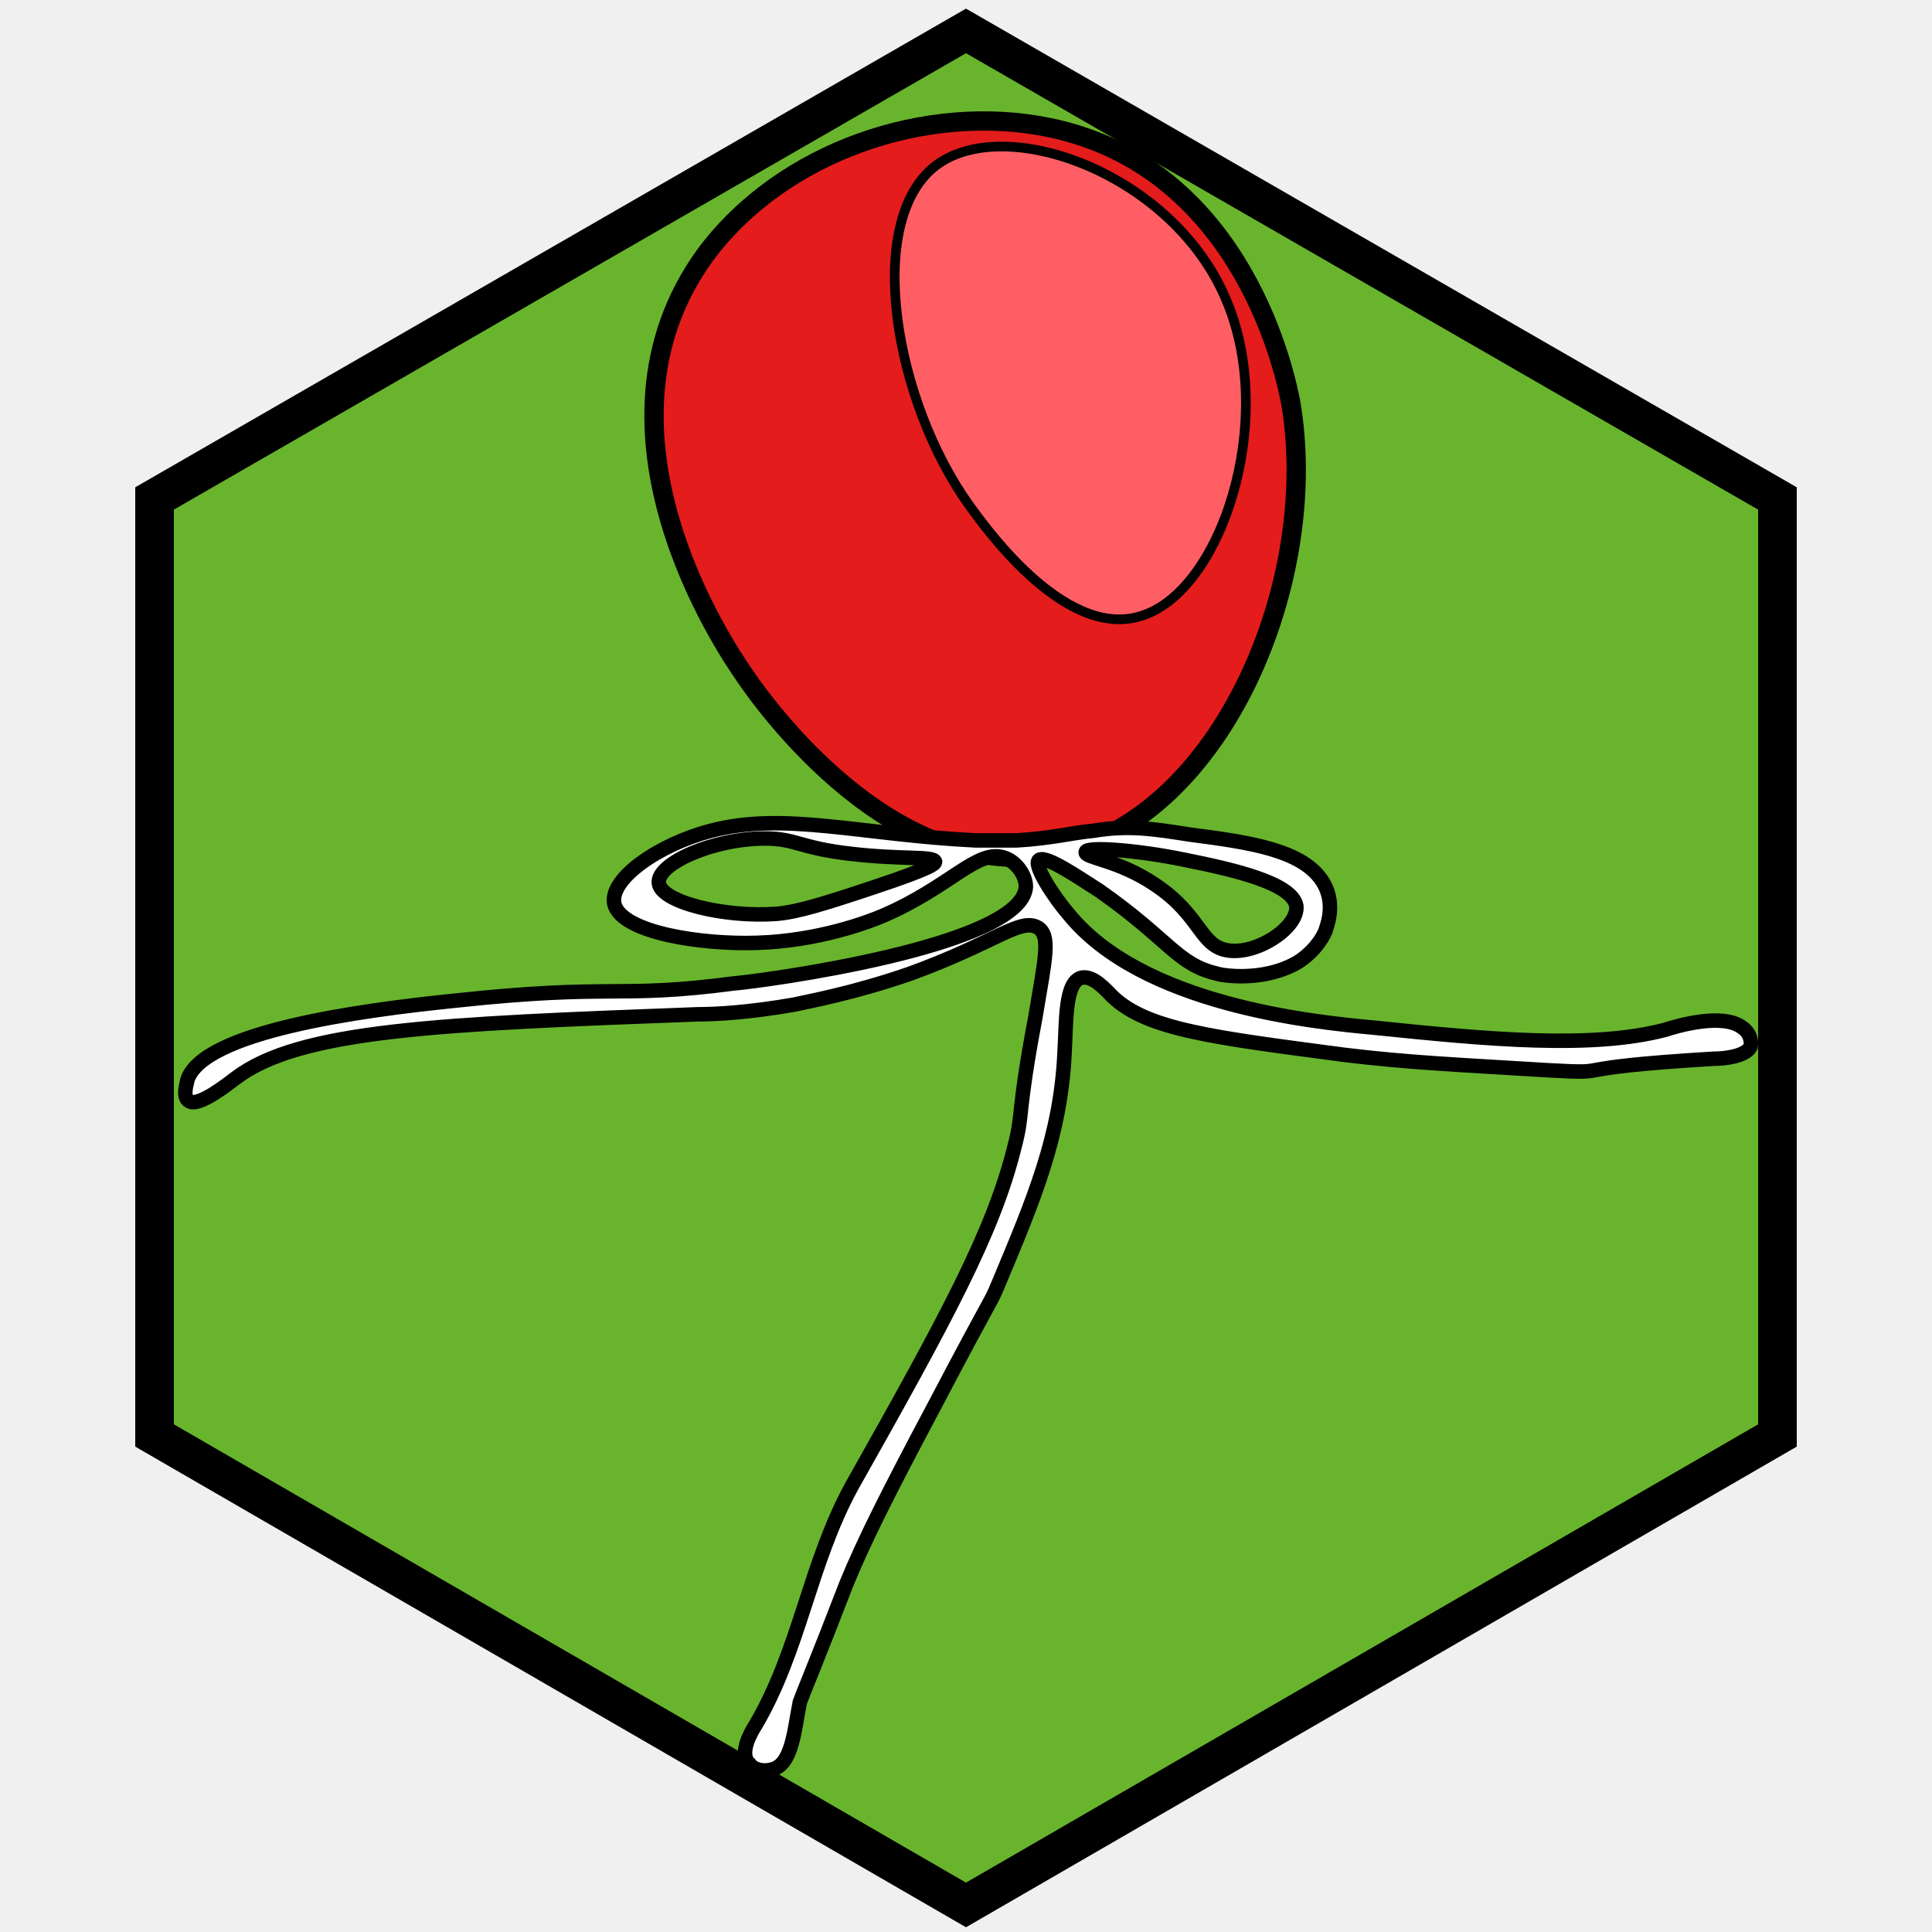
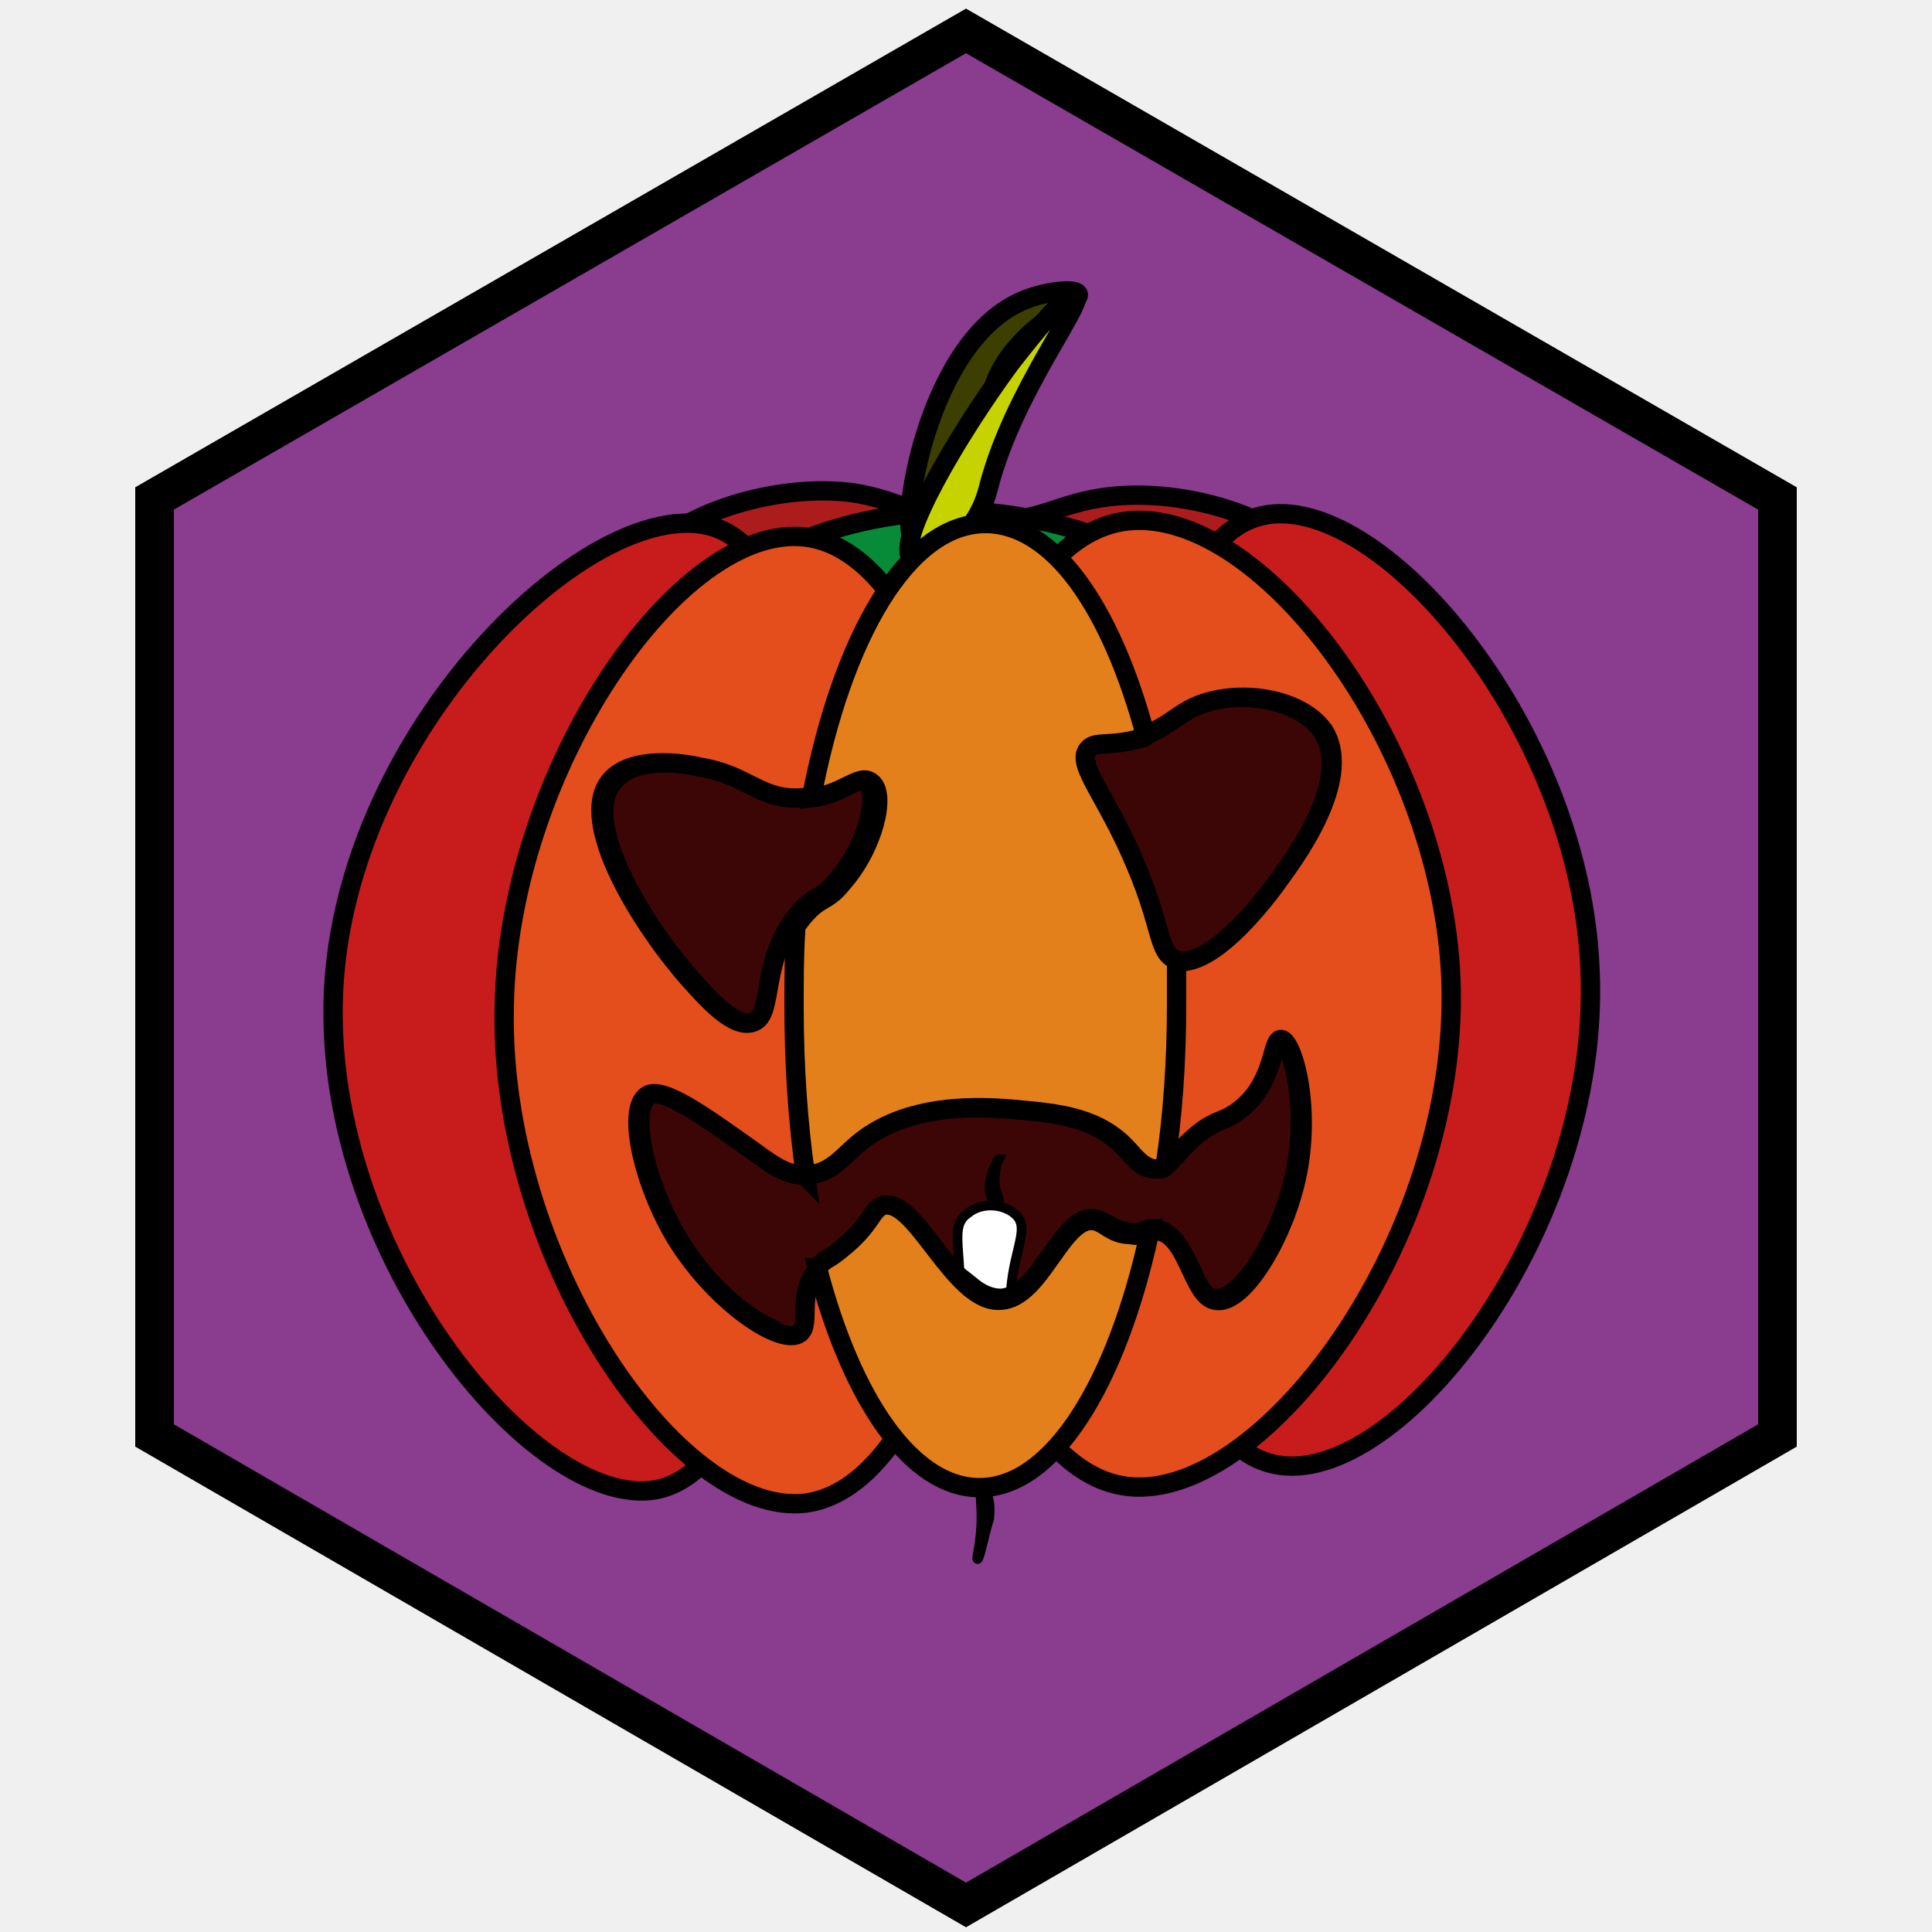
<svg xmlns="http://www.w3.org/2000/svg" version="1.1" id="Ebene_1" x="0px" y="0px" viewBox="0 0 100 100" style="enable-background:new 0 0 100 100;" xml:space="preserve">
  <style type="text/css">
- 	.st0{fill:#69B42D;stroke:#000000;stroke-width:2;stroke-miterlimit:10;}
- 	.st1{fill:#69B42D;stroke:#000000;stroke-width:0.5;stroke-miterlimit:10;}
- 	.st2{fill:#E41C1C;stroke:#000000;stroke-miterlimit:10;}
- 	.st3{fill:#FF5F64;stroke:#000000;stroke-width:0.5;stroke-miterlimit:10;}
- 	.st4{fill:#FFFFFF;stroke:#000000;stroke-width:0.75;stroke-miterlimit:10;}
+ 	.st0{fill:#8A3C8F;stroke:#000000;stroke-width:2;stroke-miterlimit:10;}
+ 	.st1{fill:#3C0606;stroke:#000000;stroke-miterlimit:10;}
+ 	.st2{fill:#FFFFFF;stroke:#000000;stroke-width:0.5;stroke-miterlimit:10;}
+ 	.st3{stroke:#000000;stroke-width:0.5;stroke-miterlimit:10;}
+ 	.st4{fill:#AC1C1C;stroke:#000000;stroke-miterlimit:10;}
+ 	.st5{fill:#078B38;stroke:#000000;stroke-miterlimit:10;}
+ 	.st6{fill:#3C3F00;stroke:#000000;stroke-miterlimit:10;}
+ 	.st7{fill:#C6D300;stroke:#000000;stroke-miterlimit:10;}
+ 	.st8{fill:#C81C1C;stroke:#000000;stroke-miterlimit:10;}
+ 	.st9{fill:#E44E1C;stroke:#000000;stroke-miterlimit:10;}
+ 	.st10{fill:#E4801C;stroke:#000000;stroke-miterlimit:10;}
</style>
-   <g id="Ebene_1_00000105394206495958893710000000907105606858611385_">
+   <g id="Ebene_1_00000009555231547046583080000011892253992037278349_">
    <g id="Ebene_2_00000037695081456361326870000000537167486581588369_">
	</g>
    <g id="Ebene_1_00000061445211855329728190000003209767103334527892_">
      <polygon class="st0" points="8,25.8 50,1.6 92,25.8 92,74.3 50,98.6 8,74.3   " />
    </g>
-     <path class="st1" d="M62.1,86.1" />
  </g>
-   <path class="st2" d="M54.3,6.6C48,5.3,40.5,7.8,36.5,13.2c-6.6,9.1,1.1,20.4,2,21.7c1,1.5,7.9,11.2,16.4,9.2  c8.4-1.9,13.5-14.1,11.9-23.3C66.6,19.8,64.5,8.7,54.3,6.6z" />
-   <path class="st3" d="M48.4,8.6c-3.7,2.9-2.1,12.2,1.8,17.6c0.6,0.8,4.8,6.9,8.8,5.7c4.2-1.2,7.1-10.1,4.5-16.3  C60.8,9,52,5.8,48.4,8.6z" />
-   <path class="st4" d="M90.2,53.2c-1-0.8-3.4-0.1-4,0.1c-3.8,1-9.2,0.5-15-0.1c-3.3-0.3-12.1-1.2-15.9-5.9c-0.7-0.8-1.9-2.6-1.5-2.8  c0.4-0.2,2,0.9,3.1,1.6c3.7,2.6,4,3.8,6.1,4.3c0.3,0.1,2.3,0.4,4-0.5c0.4-0.2,1.2-0.8,1.6-1.7c0-0.1,0.6-1.3-0.1-2.5  c-1-1.7-3.8-2.1-6.9-2.5c-1.9-0.3-3.2-0.5-5-0.2c-1.1,0.1-2.2,0.4-4,0.5c-0.9,0-1.7,0-2.1,0c-6-0.3-9.9-1.5-13.7-0.5  c-2.7,0.7-5.3,2.5-5,3.8c0.4,1.5,4.6,2.1,7.4,2c3.2-0.1,5.8-1.1,6.5-1.4c3.5-1.5,4.9-3.5,6.3-3c0.6,0.2,1.1,0.9,1.1,1.5  c-0.2,3.1-13.8,4.9-15.1,5c-6.1,0.8-6.2,0-14.5,0.9c-4.9,0.5-13,1.6-13.8,4.1c0,0.1-0.3,0.9,0.1,1.1c0.5,0.3,2-0.9,2.4-1.2  c3.3-2.5,10.5-2.8,23.9-3.3c1,0,2.7-0.1,5-0.5c0.9-0.2,3.1-0.6,6-1.6c4.4-1.6,5.7-2.9,6.6-2.4c0.7,0.4,0.4,1.6-0.1,4.6  c-1,5.3-0.6,4.9-1.1,6.8c-1.1,4.4-3.5,8.8-8.4,17.5c-2.2,4-2.7,8.5-5,12.4c-0.2,0.3-0.9,1.5-0.3,2c0.2,0.3,0.7,0.4,1.1,0.3  c1.1-0.2,1.2-2,1.5-3.5c0.1-0.3,0.9-2.2,2.4-6.1c0.9-2.2,2.1-4.6,4.6-9.3c3.2-6.1,2.8-5.1,3.3-6.3c1.8-4.3,3.2-7.6,3.4-11.9  c0.1-1.6,0-3.7,0.9-3.9c0.6-0.1,1.2,0.6,1.6,1c1.8,1.7,5.2,2.1,12,3c3.3,0.4,5.7,0.5,10.6,0.8c3.7,0.2,0.2-0.1,8.5-0.6  c0.5,0,1.6-0.1,1.9-0.6C90.7,53.8,90.5,53.4,90.2,53.2z M61.3,44.5c2.5,0.5,5.6,1.2,5.8,2.4c0.1,1.1-2,2.5-3.5,2.3  c-1.5-0.2-1.4-1.8-3.8-3.4c-1.9-1.3-3.7-1.4-3.6-1.7C56.2,43.8,58.9,44,61.3,44.5z M45.3,45.9c-2.7,0.9-4,1.3-5.1,1.4  c-2.7,0.2-6-0.6-6.1-1.6c-0.1-1,2.8-2.3,5.5-2.3c1.6,0,1.8,0.5,4.5,0.8c2.6,0.3,4.2,0.1,4.3,0.4C48.4,44.7,48.3,44.9,45.3,45.9z" />
+   <path class="st1" d="M32.5,29.9c3.7-1.6,5.1,0.3,17.2,0.4C63.1,30.4,65.1,28,69,30c10.6,5.4,13.9,32.4,2.7,41.2  c-3.8,3-10.1,2.9-22.7,2.7c-12.4-0.2-18.5-0.3-22.1-3.4C16.5,61.4,21.4,34.9,32.5,29.9z" />
+   <path class="st2" d="M49.4,69.3c-0.2,1-0.4,1.7,0,2.2c0.6,0.8,2.3,0.9,3,0.1c0.6-0.7-0.1-1.5-0.1-3.7c-0.1-2.9,1.1-4.2,0.3-5  c-0.6-0.6-1.8-0.7-2.5-0.1C48.9,63.6,50.2,65.3,49.4,69.3z" />
+   <path class="st3" d="M51.7,60c-0.1,0-0.8,1.5-0.3,2.1c0.1,0.1,0.2,0.2,0.3,0.2c0.1-0.1-0.1-0.4-0.2-0.9C51.4,60.6,51.7,60,51.7,60z" />
+   <path class="st4" d="M33.7,29.1c-0.1,2.1,8.3,4.8,16.1,4.9c8.4,0.1,17.5-2.6,17.5-4.9c0-1.7-5.2-3.9-9.8-3.4  c-2.8,0.3-3.6,1.4-6.8,1.3c-3.1,0-3.9-1.1-6.6-1.5C39.4,24.9,33.8,27.3,33.7,29.1z" />
+   <path class="st5" d="M39,30c-0.4-1.2,5.5-3.9,11.7-3.5c4.5,0.3,9.2,2.2,8.9,3.2C58.9,31.8,39.7,32,39,30z" />
+   <path class="st6" d="M47.3,27.9c-0.8-0.3,0.6-10.4,5.8-12.4c1-0.4,2.5-0.6,2.7-0.3c0.2,0.4-1.6,1-3.1,2.7c-1.9,2.1-1.2,3.6-3.3,7.3  C48.7,26.2,47.7,28.1,47.3,27.9z" />
+   <path class="st7" d="M55.7,15.2c0.5,0.4-3.2,5-4.5,9.9c-0.1,0.4-0.4,1.7-1.5,2.7c-0.8,0.7-2.1,1.5-2.5,1.1  c-0.9-0.8,2.3-6.3,5.1-10.1C52.7,18.3,55.3,14.9,55.7,15.2z" />
+   <path class="st8" d="M82.3,50.2c-0.5-12.7-11-24.9-17-23.5c-3.4,0.8-5.2,6.1-6.2,11.4c1.2-0.4,1.6-1,2.4-1.4  c2.1-1.1,5.6-0.7,6.9,1.1c1.6,2.3-1,6.1-2.1,7.6c-0.2,0.3-3.5,5-5.6,4.3c-1-0.4-0.7-1.6-2.1-4.9c-0.1-0.2-0.2-0.4-0.3-0.6  c-0.2,3.1-0.3,5.5-0.3,6c0,2.6,0.2,6.1,0.6,9.6c0.4,0.3,0.7,0.6,1.2,0.6c0.7-0.1,0.9-0.8,2.1-1.8c1-0.8,1.3-0.6,2.1-1.2  c1.9-1.4,1.7-3.7,2.2-3.7c0.6,0,1.7,3.7,0.7,7.6c-0.8,3.1-2.8,6.2-4.1,5.9c-1.2-0.2-1.4-3.4-3-3.6c-0.2,0-0.4,0-0.6,0.1  c1.2,6,3.3,11.4,6.8,12.1C72.3,77.1,82.9,63.6,82.3,50.2z" />
+   <path class="st8" d="M35.1,64.1c-1.7-2.8-2.6-6.7-1.5-7.4c0.8-0.5,3,1.1,5.8,3.1c0.6,0.4,1.2,0.9,1.9,1c0.6-4.6,0.7-8.7,0.8-9.9  c0-1.1,0.1-2.6,0.1-4.3c-0.2,0.1-0.4,0.3-0.7,0.6c-2.1,2.4-1.3,5.3-2.4,5.7c-1,0.4-2.4-1.2-3.3-2.2c-2.4-2.7-5.9-8.2-4-10.3  c1.1-1.3,3.8-0.9,4.6-0.7c2.5,0.4,3.1,1.7,5.2,1.6c0.2,0,0.4,0,0.6-0.1c-0.3-6.1-1.5-12.6-5.2-13.9c-6-2-18.7,9.9-19.7,23.4  c-1,13.8,10.4,27.6,16.7,26.4c2.8-0.6,4.6-4.1,5.8-8.4C38.3,68,36.4,66.3,35.1,64.1z" />
+   <path class="st9" d="M45.7,62.5c-0.6,0.2-0.6,1-2.1,2.2c-0.7,0.6-0.8,0.5-1.2,0.9c-1.2,1.3-0.4,2.9-1,3.4c-0.9,0.7-4.3-1.5-6.4-4.9  c-1.7-2.8-2.6-6.7-1.5-7.4c0.8-0.5,3,1.1,5.8,3.1c0.7,0.5,1.5,1.1,2.5,1c1.1-0.1,1.7-0.9,2.4-1.5c2.3-2,5.6-2.1,7.3-2  c0.1-1.5,0.2-3.1,0.2-4.5c0-9.8-3.5-24.2-10-25s-15.4,12-15.6,24.3c-0.3,13,9,26.5,15.6,25.7c3.7-0.5,6.4-5.4,8.1-11.4  C48.3,64.9,46.9,62.1,45.7,62.5z M31.6,40.4c1.1-1.3,3.8-0.9,4.6-0.7c2.5,0.4,3.1,1.7,5.2,1.6c2-0.1,2.8-1.4,3.4-0.9  c0.8,0.6,0.1,3.4-1.5,5.2c-0.8,1-1.1,0.7-1.9,1.6c-2.1,2.4-1.3,5.3-2.4,5.7c-1,0.4-2.4-1.2-3.3-2.2C33.3,48,29.8,42.5,31.6,40.4z" />
+   <path class="st9" d="M75.1,50.7C74.6,38.4,65,25.9,58.1,27c-6.8,1.1-10,15.7-10,25c0,1.7,0.1,3.6,0.3,5.5c1.6-0.3,3.1-0.1,3.8-0.1  c2.1,0.2,4.3,0.3,5.9,1.9c0.5,0.5,1,1.3,1.8,1.2c0.7-0.1,0.9-0.8,2.1-1.8c1-0.8,1.3-0.6,2.1-1.2c1.9-1.4,1.7-3.7,2.2-3.7  c0.6,0,1.7,3.7,0.7,7.6c-0.8,3.1-2.8,6.2-4.1,5.9c-1.2-0.2-1.4-3.4-3-3.6c-0.4,0-0.6,0.2-1.3,0.1c-1-0.1-1.4-0.6-1.9-0.7  c-1.7-0.4-2.8,4-4.9,4.1c-0.5,0-1-0.2-1.5-0.6c1.7,5.4,4.3,9.7,7.8,10.3C65.1,78.1,75.6,64.2,75.1,50.7z M66.3,45.4  c-0.2,0.3-3.5,5-5.6,4.3c-1-0.4-0.7-1.6-2.1-4.9c-1.5-3.6-3.1-5.2-2.5-6c0.4-0.5,1.1-0.1,2.8-0.6c1.4-0.5,1.8-1,2.7-1.5  c2.1-1.1,5.6-0.7,6.9,1.1C70,40.1,67.4,43.9,66.3,45.4z" />
+   <path class="st10" d="M56.7,63.2c-1.7-0.4-2.8,4-4.9,4.1c-2.4,0.2-4.4-5.4-6.1-4.9c-0.6,0.2-0.6,1-2.1,2.2c-0.7,0.6-0.8,0.5-1.2,0.9  c0,0,0,0.1-0.1,0.1c1.8,6.9,4.9,11.4,8.4,11.4c3.8,0,7.1-5.4,8.8-13.2c-0.3,0.1-0.5,0.2-1,0.1C57.6,63.9,57.2,63.3,56.7,63.2z" />
+   <path class="st10" d="M41.9,60.8c1.1-0.1,1.7-0.9,2.4-1.5c2.6-2.3,6.6-2,8-1.9c2.1,0.2,4.3,0.3,5.9,1.9c0.5,0.5,1,1.3,1.8,1.2  c0.1,0,0.2,0,0.3-0.1c0.4-2.6,0.6-5.5,0.6-8.4c0-0.8,0-1.6,0-2.3c-1-0.4-0.7-1.6-2.1-4.9c-1.5-3.6-3.1-5.2-2.5-6  c0.4-0.5,1.1-0.1,2.8-0.6c0.1,0,0.1,0,0.2-0.1c-1.8-6.7-4.8-11-8.3-11c-4,0-7.4,5.8-9,14.2c1.7-0.2,2.5-1.3,3.1-0.8  c0.8,0.6,0.1,3.4-1.5,5.2c-0.8,1-1.1,0.7-1.9,1.6c-0.2,0.2-0.3,0.4-0.5,0.6c-0.1,1.4-0.1,2.8-0.1,4.2c0,3.1,0.2,6,0.6,8.8  C41.6,60.8,41.7,60.8,41.9,60.8z" />
+   <path class="st7" d="M56.1,13.6" />
+   <path class="st8" d="M68.5,76.1" />
+   <path class="st3" d="M50.6,80.7c0.1,0,0.4-1.5,0.6-2.1c0-0.2,0.1-0.7-0.1-1.2c0,0-0.2-0.3-0.3-0.2c-0.1,0,0,0.6,0,1.3  C50.8,79.9,50.5,80.7,50.6,80.7z" />
</svg>
